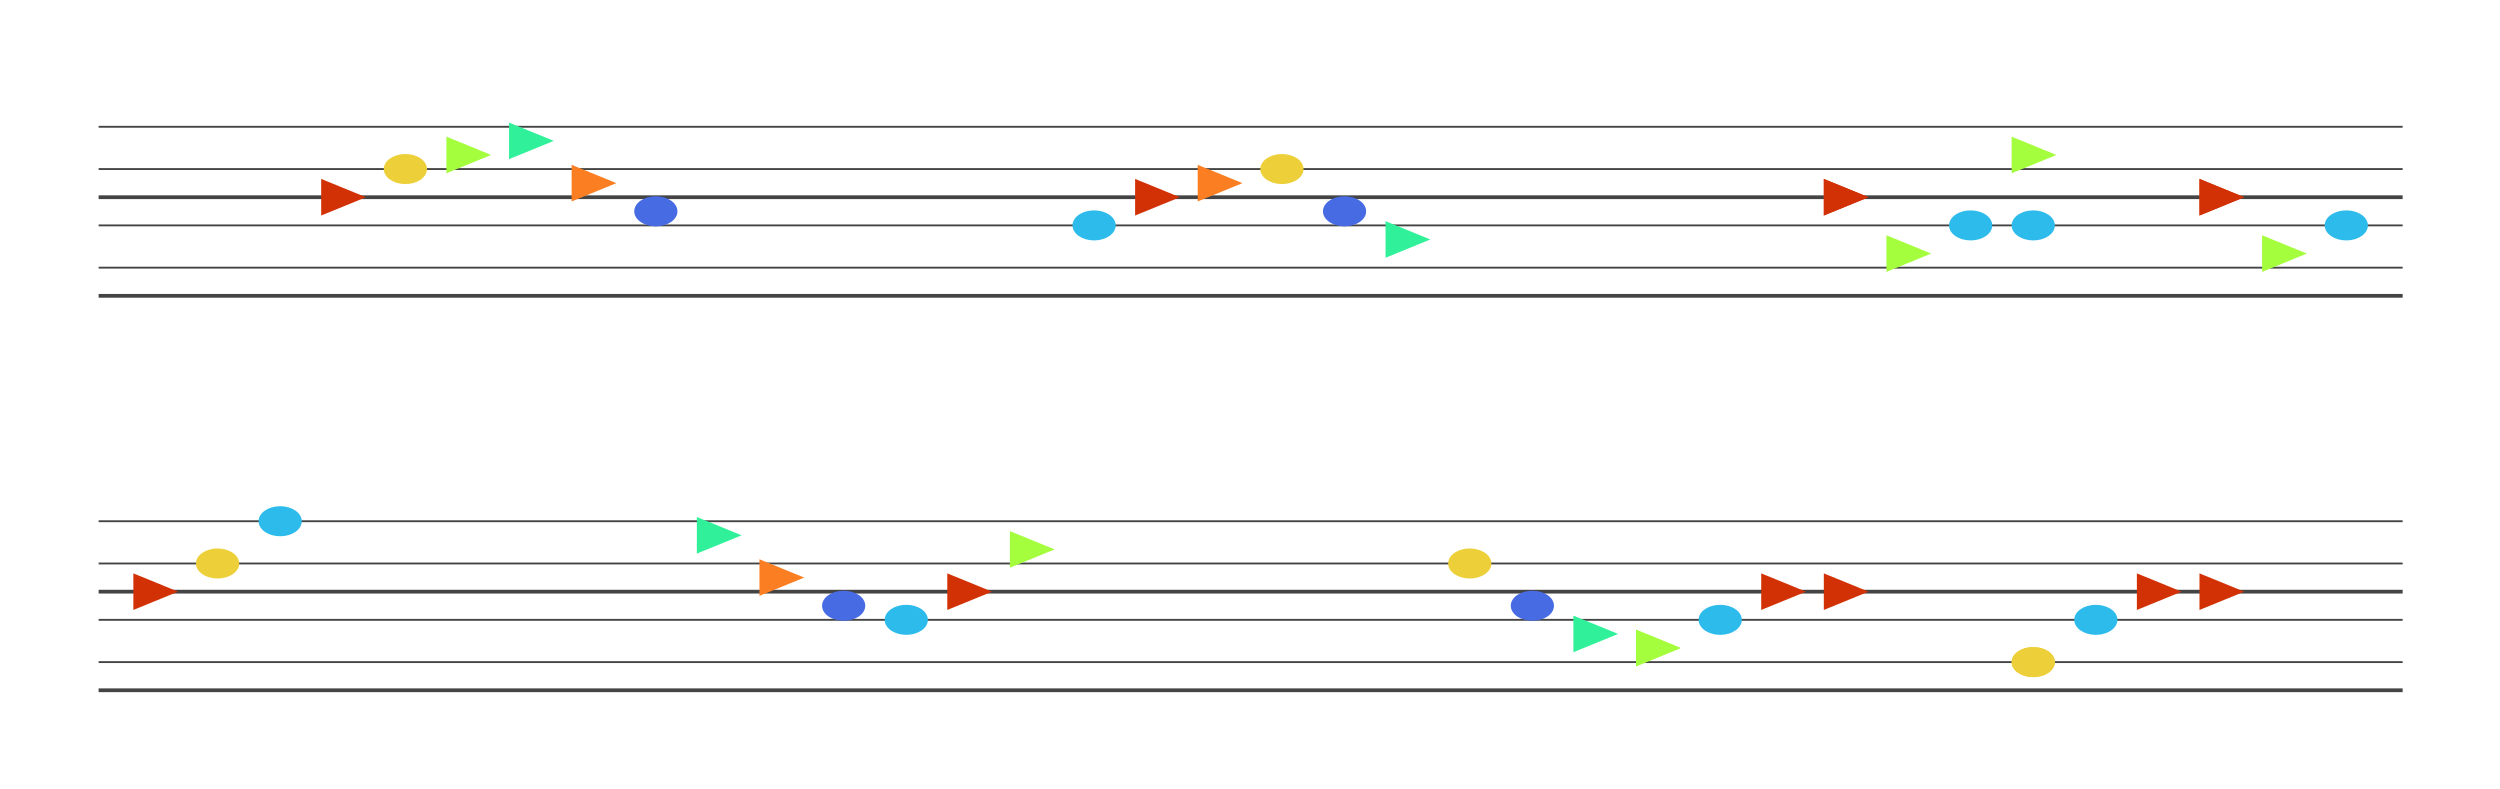
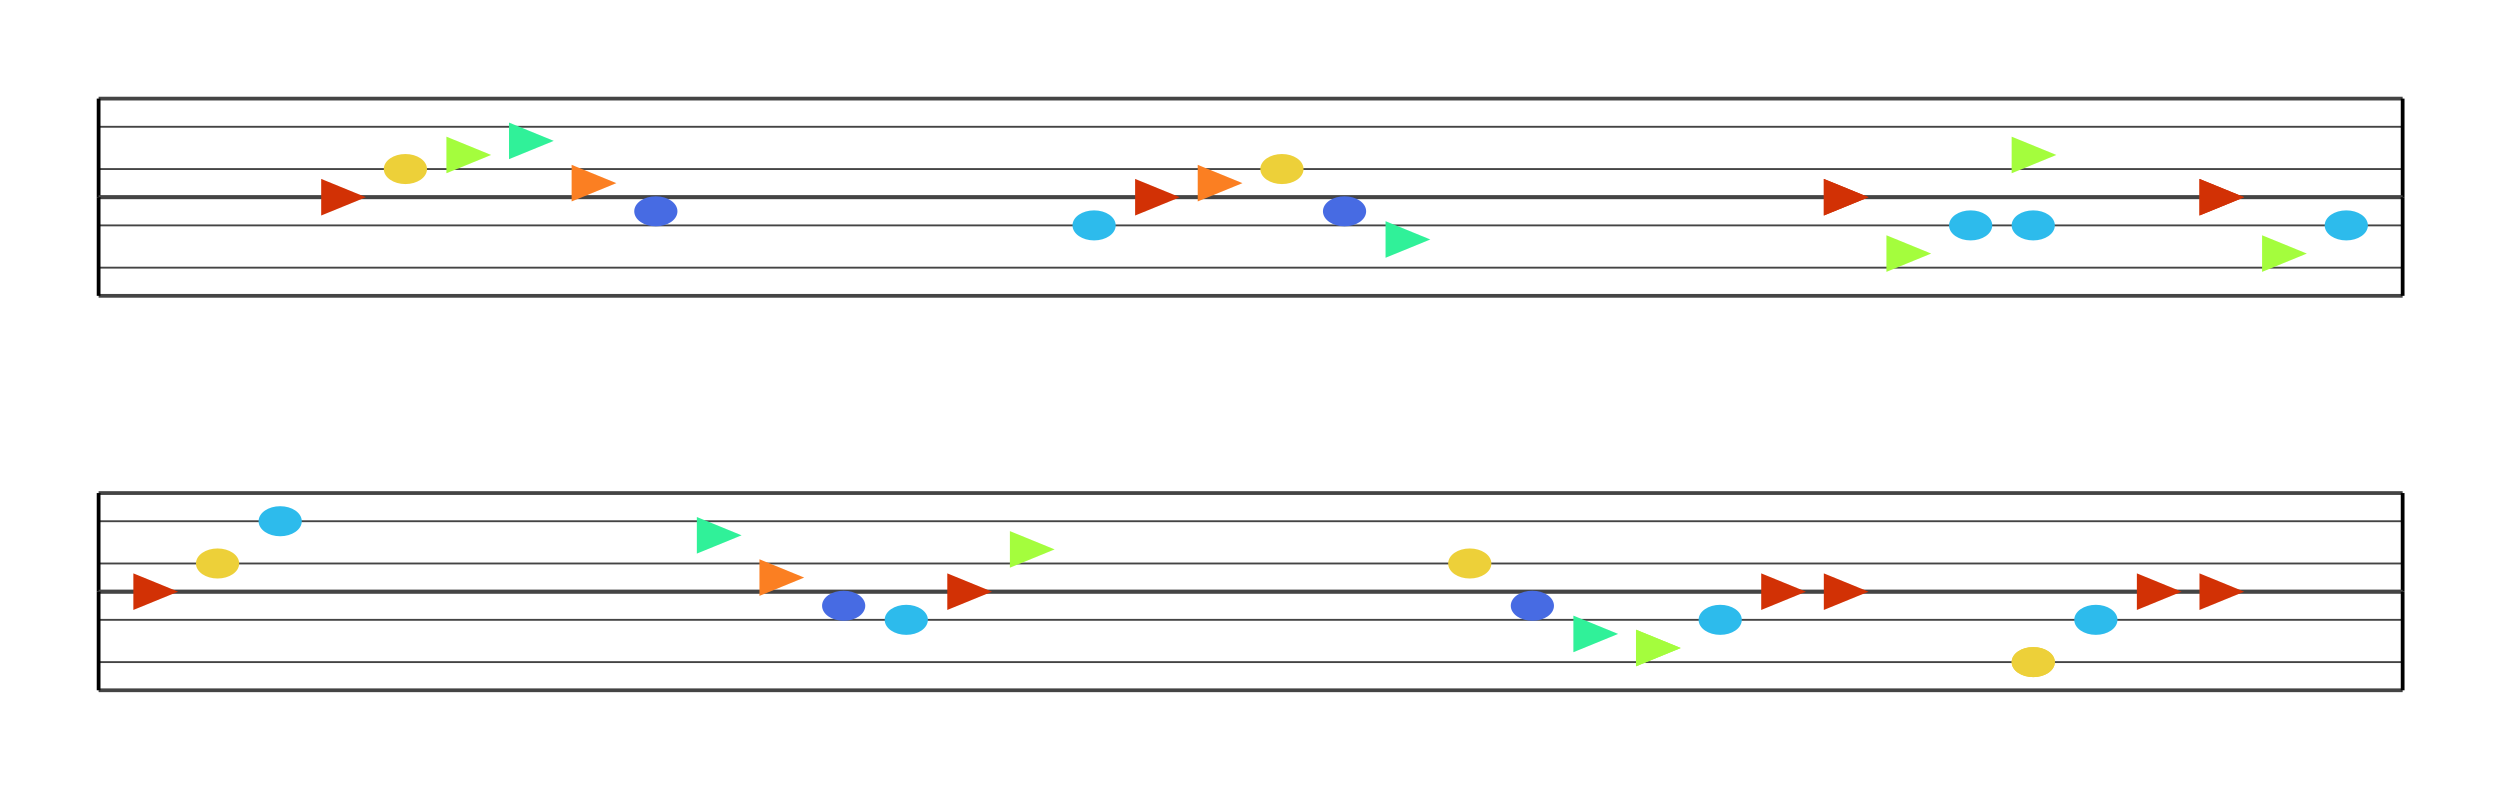
<svg xmlns="http://www.w3.org/2000/svg" baseProfile="full" height="420" style="background-color: black;" version="1.1" width="1331">
  <defs />
-   <line stroke="#444444" stroke-opacity="1.0" stroke-width="2" transform="translate(52.5,52.5)" x1="0" x2="1226.667" y1="52.5" y2="52.5" />
-   <line stroke="#444444" stroke-opacity="1.0" stroke-width="1" transform="translate(52.5,52.5)" x1="0" x2="1226.667" y1="37.5" y2="37.5" />
-   <line stroke="#444444" stroke-opacity="1.0" stroke-width="1" transform="translate(52.5,52.5)" x1="0" x2="1226.667" y1="15.0" y2="15.0" />
-   <line stroke="#444444" stroke-opacity="1.0" stroke-width="2" transform="translate(52.5,52.5)" x1="0" x2="1226.667" y1="105.0" y2="105.0" />
-   <line stroke="#444444" stroke-opacity="1.0" stroke-width="1" transform="translate(52.5,52.5)" x1="0" x2="1226.667" y1="90.0" y2="90.0" />
-   <line stroke="#444444" stroke-opacity="1.0" stroke-width="1" transform="translate(52.5,52.5)" x1="0" x2="1226.667" y1="67.5" y2="67.5" />
+   <line stroke="#444444" stroke-width="2" transform="translate(52.5,52.5)" x1="0" x2="1226.667" y1="52.5" y2="52.5" />
+   <line stroke="#444444" stroke-width="1" transform="translate(52.5,52.5)" x1="0" x2="1226.667" y1="37.5" y2="37.5" />
+   <line stroke="#444444" stroke-width="1" transform="translate(52.5,52.5)" x1="0" x2="1226.667" y1="15.0" y2="15.0" />
+   <line stroke="#444444" stroke-width="2" transform="translate(52.5,52.5)" x1="0" x2="1226.667" y1="0.0" y2="0.0" />
+   <line stroke="black" stroke-width="2" transform="translate(52.5,52.5)" x1="0" x2="0" y1="0.0" y2="52.5" />
+   <line stroke="black" stroke-width="2" transform="translate(52.5,52.5)" x1="1226.667" x2="1226.667" y1="0.0" y2="52.5" />
+   <line stroke="#444444" stroke-width="2" transform="translate(52.5,52.5)" x1="0" x2="1226.667" y1="105.0" y2="105.0" />
+   <line stroke="#444444" stroke-width="1" transform="translate(52.5,52.5)" x1="0" x2="1226.667" y1="90.0" y2="90.0" />
+   <line stroke="#444444" stroke-width="1" transform="translate(52.5,52.5)" x1="0" x2="1226.667" y1="67.5" y2="67.5" />
+   <line stroke="#444444" stroke-width="2" transform="translate(52.5,52.5)" x1="0" x2="1226.667" y1="52.5" y2="52.5" />
+   <line stroke="black" stroke-width="2" transform="translate(52.5,52.5)" x1="0" x2="0" y1="52.5" y2="105.0" />
+   <line stroke="black" stroke-width="2" transform="translate(52.5,52.5)" x1="1226.667" x2="1226.667" y1="52.5" y2="105.0" />
  <polygon fill="rgb(210,49,5)" points="119.0,43.5 119.0,61.5 141.0,52.5" stroke="rgb(210,49,5)" transform="translate(52.5,52.5)" />
  <ellipse cx="163.333" cy="37.5" fill="rgb(237,208,57)" rx="11.0" ry="7.5" stroke="rgb(237,208,57)" transform="rotate(0,163.3333,37.5) translate(52.5,52.5)" />
  <polygon fill="rgb(164,253,61)" points="185.667,21.0 185.667,39.0 207.667,30.0" stroke="rgb(164,253,61)" transform="translate(52.5,52.5)" />
  <polygon fill="rgb(48,241,153)" points="219.0,13.5 219.0,31.5 241.0,22.5" stroke="rgb(48,241,153)" transform="translate(52.5,52.5)" />
  <polygon fill="rgb(251,127,34)" points="252.333,36.0 252.333,54.0 274.333,45.0" stroke="rgb(251,127,34)" transform="translate(52.5,52.5)" />
  <ellipse cx="296.667" cy="60.0" fill="rgb(71,107,227)" rx="11.0" ry="7.5" stroke="rgb(71,107,227)" transform="rotate(0,296.6667,60.0) translate(52.5,52.5)" />
  <ellipse cx="530.0" cy="67.5" fill="rgb(45,187,236)" rx="11.0" ry="7.5" stroke="rgb(45,187,236)" transform="rotate(0,530.0,67.5) translate(52.5,52.5)" />
  <polygon fill="rgb(210,49,5)" points="552.333,43.5 552.333,61.5 574.333,52.5" stroke="rgb(210,49,5)" transform="translate(52.5,52.5)" />
  <polygon fill="rgb(251,127,34)" points="585.667,36.0 585.667,54.0 607.667,45.0" stroke="rgb(251,127,34)" transform="translate(52.5,52.5)" />
  <ellipse cx="630.0" cy="37.5" fill="rgb(237,208,57)" rx="11.0" ry="7.5" stroke="rgb(237,208,57)" transform="rotate(0,630.0,37.5) translate(52.5,52.5)" />
  <ellipse cx="663.333" cy="60.0" fill="rgb(71,107,227)" rx="11.0" ry="7.5" stroke="rgb(71,107,227)" transform="rotate(0,663.3333,60.0) translate(52.5,52.5)" />
  <polygon fill="rgb(48,241,153)" points="685.667,66.0 685.667,84.0 707.667,75.0" stroke="rgb(48,241,153)" transform="translate(52.5,52.5)" />
  <polygon fill="rgb(210,49,5)" points="919.0,43.5 919.0,61.5 941.0,52.5" stroke="rgb(210,49,5)" transform="translate(52.5,52.5)" />
  <polygon fill="rgb(210,49,5)" points="919.0,43.5 919.0,61.5 941.0,52.5" stroke="rgb(210,49,5)" transform="translate(52.5,52.5)" />
  <polygon fill="rgb(164,253,61)" points="952.333,73.5 952.333,91.5 974.333,82.5" stroke="rgb(164,253,61)" transform="translate(52.5,52.5)" />
  <ellipse cx="996.667" cy="67.5" fill="rgb(45,187,236)" rx="11.0" ry="7.5" stroke="rgb(45,187,236)" transform="rotate(0,996.6667,67.5) translate(52.5,52.5)" />
  <polygon fill="rgb(164,253,61)" points="1019.0,21.0 1019.0,39.0 1041.0,30.0" stroke="rgb(164,253,61)" transform="translate(52.5,52.5)" />
  <ellipse cx="1030.0" cy="67.5" fill="rgb(45,187,236)" rx="11.0" ry="7.5" stroke="rgb(45,187,236)" transform="rotate(0,1030.0,67.5) translate(52.5,52.5)" />
  <polygon fill="rgb(210,49,5)" points="1119.0,43.5 1119.0,61.5 1141.0,52.5" stroke="rgb(210,49,5)" transform="translate(52.5,52.5)" />
  <polygon fill="rgb(210,49,5)" points="1119.0,43.5 1119.0,61.5 1141.0,52.5" stroke="rgb(210,49,5)" transform="translate(52.5,52.5)" />
  <polygon fill="rgb(164,253,61)" points="1152.333,73.5 1152.333,91.5 1174.333,82.5" stroke="rgb(164,253,61)" transform="translate(52.5,52.5)" />
  <ellipse cx="1196.667" cy="67.5" fill="rgb(45,187,236)" rx="11.0" ry="7.5" stroke="rgb(45,187,236)" transform="rotate(0,1196.667,67.5) translate(52.5,52.5)" />
-   <line stroke="#444444" stroke-opacity="1.0" stroke-width="2" transform="translate(52.5,52.5)" x1="0" x2="1226.667" y1="262.5" y2="262.5" />
-   <line stroke="#444444" stroke-opacity="1.0" stroke-width="1" transform="translate(52.5,52.5)" x1="0" x2="1226.667" y1="247.5" y2="247.5" />
-   <line stroke="#444444" stroke-opacity="1.0" stroke-width="1" transform="translate(52.5,52.5)" x1="0" x2="1226.667" y1="225.0" y2="225.0" />
-   <line stroke="#444444" stroke-opacity="1.0" stroke-width="2" transform="translate(52.5,52.5)" x1="0" x2="1226.667" y1="315.0" y2="315.0" />
-   <line stroke="#444444" stroke-opacity="1.0" stroke-width="1" transform="translate(52.5,52.5)" x1="0" x2="1226.667" y1="300.0" y2="300.0" />
-   <line stroke="#444444" stroke-opacity="1.0" stroke-width="1" transform="translate(52.5,52.5)" x1="0" x2="1226.667" y1="277.5" y2="277.5" />
+   <line stroke="#444444" stroke-width="2" transform="translate(52.5,52.5)" x1="0" x2="1226.667" y1="262.5" y2="262.5" />
+   <line stroke="#444444" stroke-width="1" transform="translate(52.5,52.5)" x1="0" x2="1226.667" y1="247.5" y2="247.5" />
+   <line stroke="#444444" stroke-width="1" transform="translate(52.5,52.5)" x1="0" x2="1226.667" y1="225.0" y2="225.0" />
+   <line stroke="#444444" stroke-width="2" transform="translate(52.5,52.5)" x1="0" x2="1226.667" y1="210.0" y2="210.0" />
+   <line stroke="black" stroke-width="2" transform="translate(52.5,52.5)" x1="0" x2="0" y1="210.0" y2="262.5" />
+   <line stroke="black" stroke-width="2" transform="translate(52.5,52.5)" x1="1226.667" x2="1226.667" y1="210.0" y2="262.5" />
+   <line stroke="#444444" stroke-width="2" transform="translate(52.5,52.5)" x1="0" x2="1226.667" y1="315.0" y2="315.0" />
+   <line stroke="#444444" stroke-width="1" transform="translate(52.5,52.5)" x1="0" x2="1226.667" y1="300.0" y2="300.0" />
+   <line stroke="#444444" stroke-width="1" transform="translate(52.5,52.5)" x1="0" x2="1226.667" y1="277.5" y2="277.5" />
+   <line stroke="#444444" stroke-width="2" transform="translate(52.5,52.5)" x1="0" x2="1226.667" y1="262.5" y2="262.5" />
+   <line stroke="black" stroke-width="2" transform="translate(52.5,52.5)" x1="0" x2="0" y1="262.5" y2="315.0" />
+   <line stroke="black" stroke-width="2" transform="translate(52.5,52.5)" x1="1226.667" x2="1226.667" y1="262.5" y2="315.0" />
  <polygon fill="rgb(210,49,5)" points="19.0,253.5 19.0,271.5 41.0,262.5" stroke="rgb(210,49,5)" transform="translate(52.5,52.5)" />
  <ellipse cx="63.333" cy="247.5" fill="rgb(237,208,57)" rx="11.0" ry="7.5" stroke="rgb(237,208,57)" transform="rotate(0,63.33333,247.5) translate(52.5,52.5)" />
  <ellipse cx="96.667" cy="225.0" fill="rgb(45,187,236)" rx="11.0" ry="7.5" stroke="rgb(45,187,236)" transform="rotate(0,96.66667,225.0) translate(52.5,52.5)" />
  <polygon fill="rgb(48,241,153)" points="319.0,223.5 319.0,241.5 341.0,232.5" stroke="rgb(48,241,153)" transform="translate(52.5,52.5)" />
  <polygon fill="rgb(251,127,34)" points="352.333,246.0 352.333,264.0 374.333,255.0" stroke="rgb(251,127,34)" transform="translate(52.5,52.5)" />
  <ellipse cx="396.667" cy="270.0" fill="rgb(71,107,227)" rx="11.0" ry="7.5" stroke="rgb(71,107,227)" transform="rotate(0,396.6667,270.0) translate(52.5,52.5)" />
  <ellipse cx="430.0" cy="277.5" fill="rgb(45,187,236)" rx="11.0" ry="7.5" stroke="rgb(45,187,236)" transform="rotate(0,430.0,277.5) translate(52.5,52.5)" />
  <polygon fill="rgb(210,49,5)" points="452.333,253.5 452.333,271.5 474.333,262.5" stroke="rgb(210,49,5)" transform="translate(52.5,52.5)" />
  <polygon fill="rgb(164,253,61)" points="485.667,231.0 485.667,249.0 507.667,240.0" stroke="rgb(164,253,61)" transform="translate(52.5,52.5)" />
  <ellipse cx="730.0" cy="247.5" fill="rgb(237,208,57)" rx="11.0" ry="7.5" stroke="rgb(237,208,57)" transform="rotate(0,730.0,247.5) translate(52.5,52.5)" />
  <ellipse cx="763.333" cy="270.0" fill="rgb(71,107,227)" rx="11.0" ry="7.5" stroke="rgb(71,107,227)" transform="rotate(0,763.3333,270.0) translate(52.5,52.5)" />
  <polygon fill="rgb(48,241,153)" points="785.667,276.0 785.667,294.0 807.667,285.0" stroke="rgb(48,241,153)" transform="translate(52.5,52.5)" />
  <polygon fill="rgb(164,253,61)" points="819.0,283.5 819.0,301.5 841.0,292.5" stroke="rgb(164,253,61)" transform="translate(52.5,52.5)" />
  <polygon fill="rgb(164,253,61)" points="819.0,283.5 819.0,301.5 841.0,292.5" stroke="rgb(164,253,61)" transform="translate(52.5,52.5)" />
  <ellipse cx="863.333" cy="277.5" fill="rgb(45,187,236)" rx="11.0" ry="7.5" stroke="rgb(45,187,236)" transform="rotate(0,863.3333,277.5) translate(52.5,52.5)" />
  <polygon fill="rgb(210,49,5)" points="885.667,253.5 885.667,271.5 907.667,262.5" stroke="rgb(210,49,5)" transform="translate(52.5,52.5)" />
  <polygon fill="rgb(210,49,5)" points="919.0,253.5 919.0,271.5 941.0,262.5" stroke="rgb(210,49,5)" transform="translate(52.5,52.5)" />
  <ellipse cx="1030.0" cy="300.0" fill="rgb(237,208,57)" rx="11.0" ry="7.5" stroke="rgb(237,208,57)" transform="rotate(0,1030.0,300.0) translate(52.5,52.5)" />
  <ellipse cx="1030.0" cy="300.0" fill="rgb(237,208,57)" rx="11.0" ry="7.5" stroke="rgb(237,208,57)" transform="rotate(0,1030.0,300.0) translate(52.5,52.5)" />
  <ellipse cx="1063.333" cy="277.5" fill="rgb(45,187,236)" rx="11.0" ry="7.5" stroke="rgb(45,187,236)" transform="rotate(0,1063.333,277.5) translate(52.5,52.5)" />
  <polygon fill="rgb(210,49,5)" points="1085.667,253.5 1085.667,271.5 1107.667,262.5" stroke="rgb(210,49,5)" transform="translate(52.5,52.5)" />
  <polygon fill="rgb(210,49,5)" points="1119.0,253.5 1119.0,271.5 1141.0,262.5" stroke="rgb(210,49,5)" transform="translate(52.5,52.5)" />
</svg>
